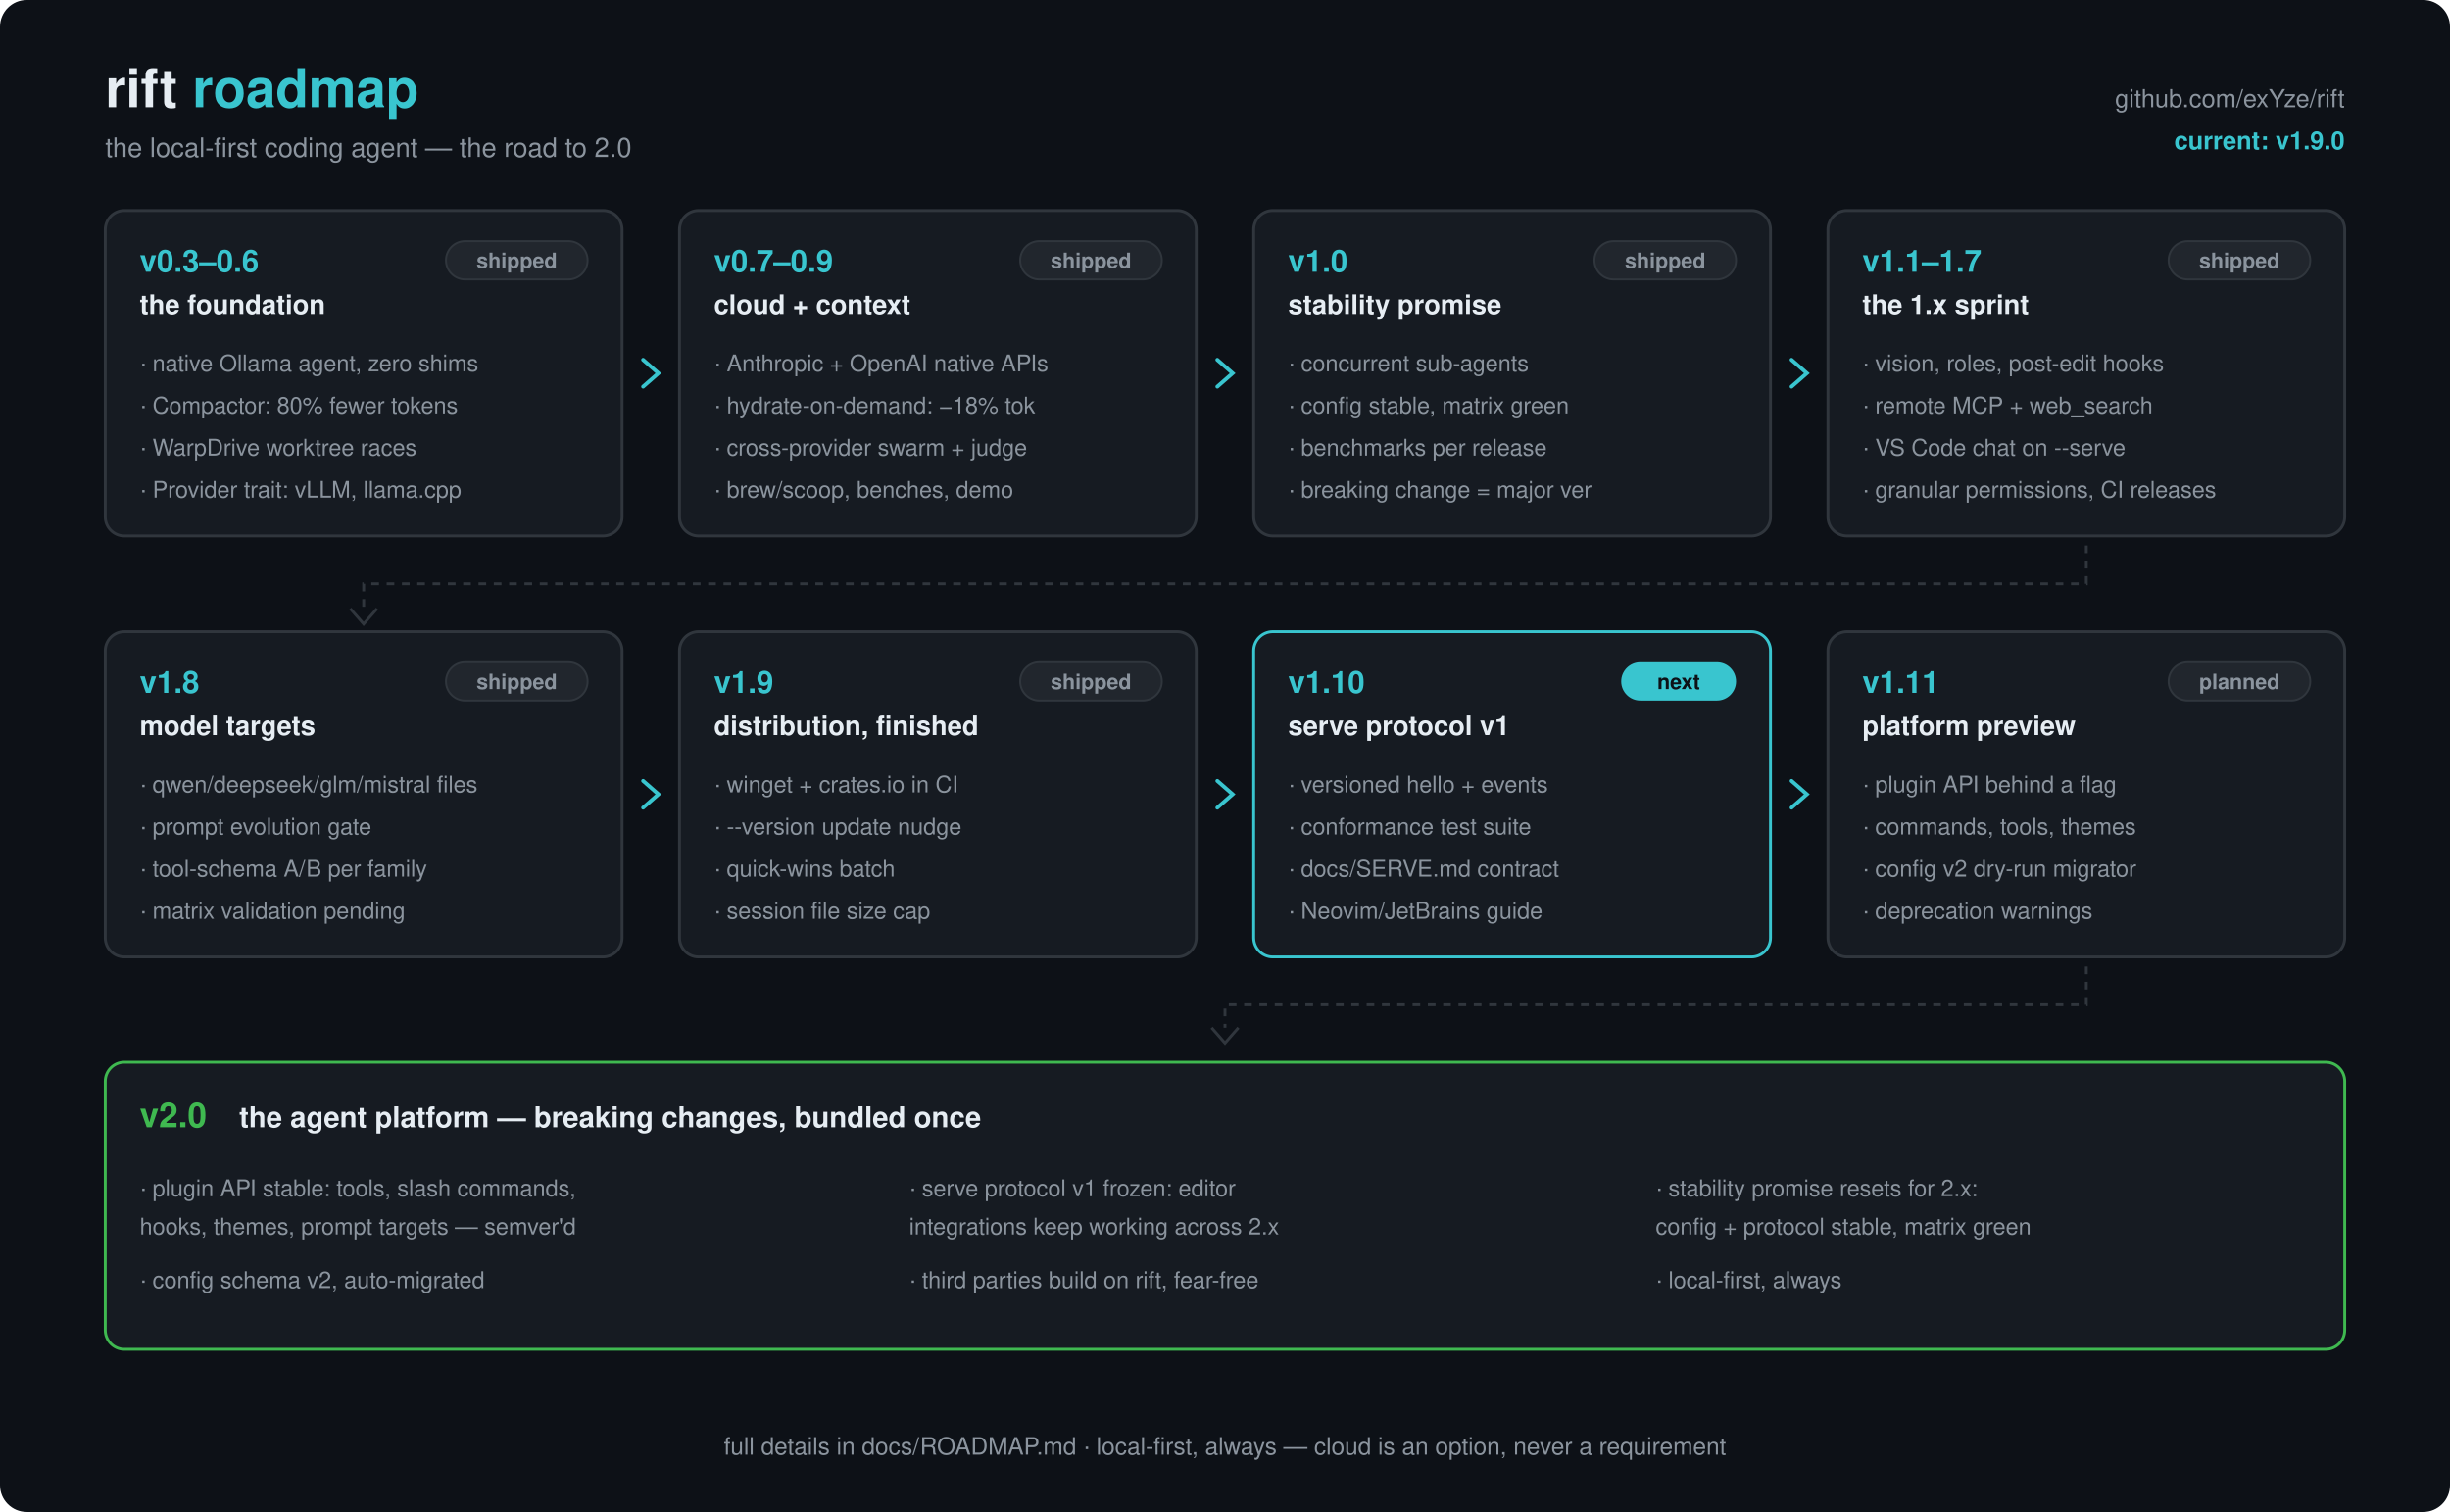
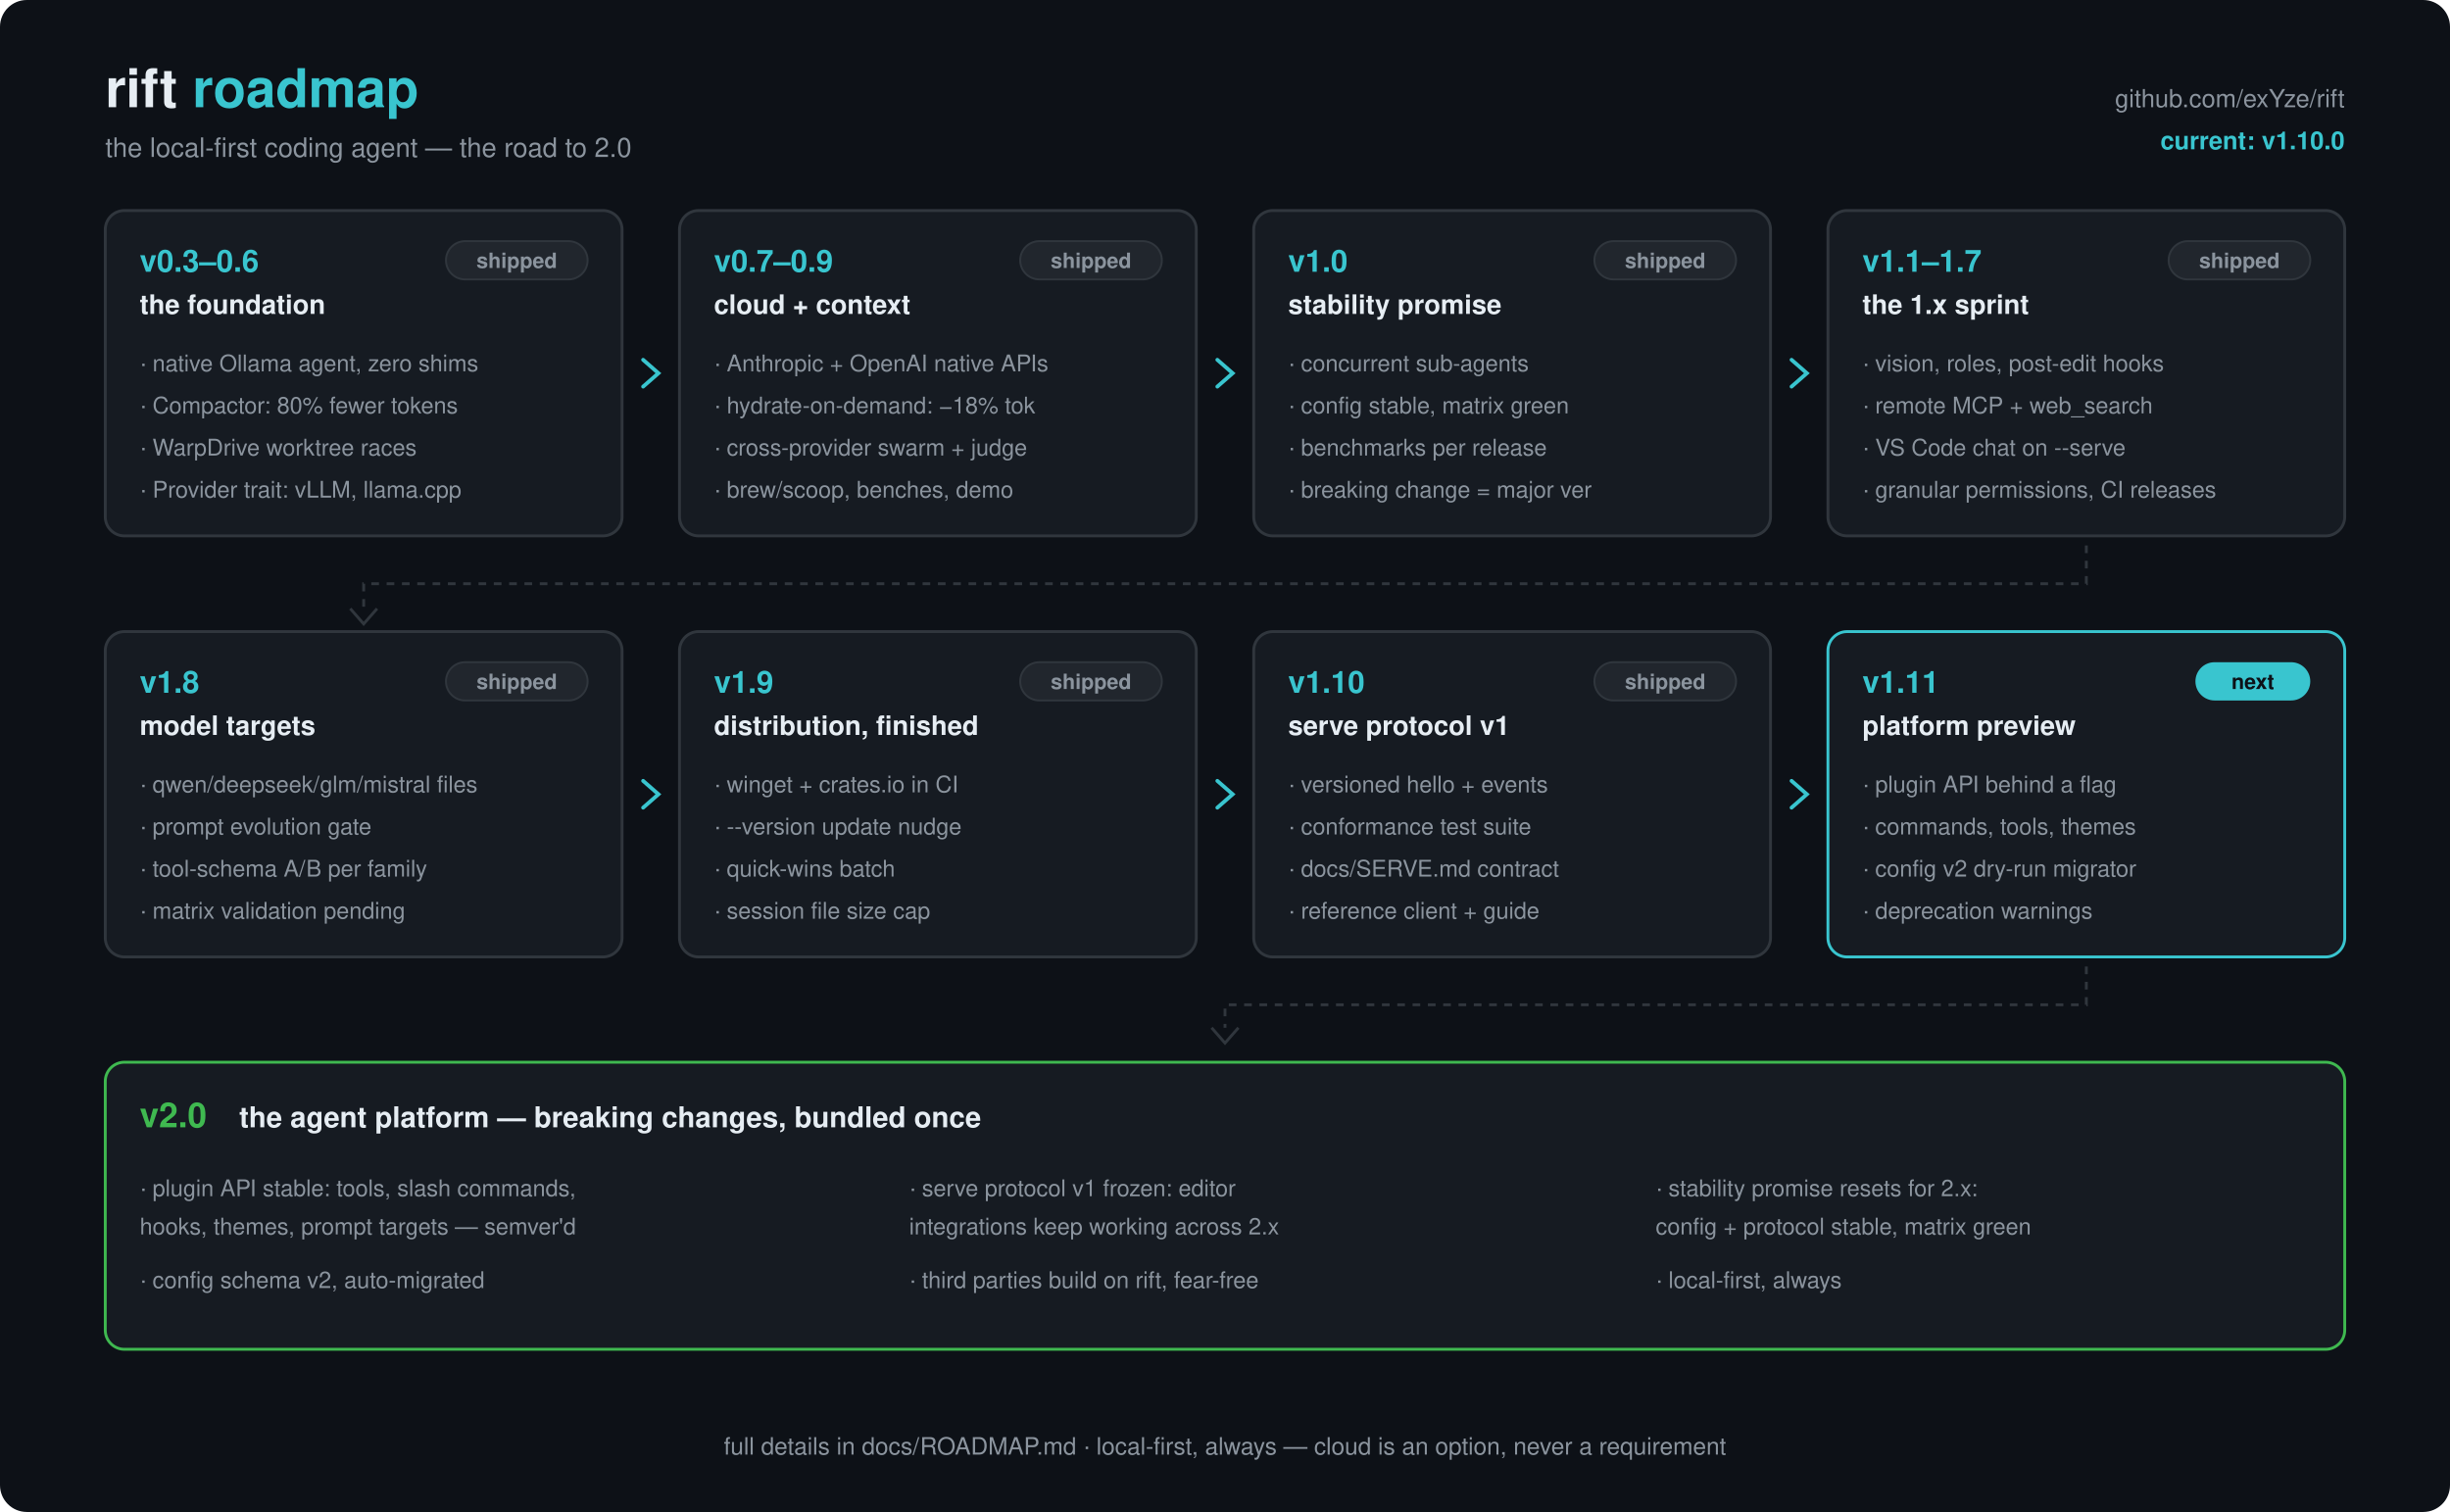
<svg xmlns="http://www.w3.org/2000/svg" viewBox="0 0 1280 790" font-family="-apple-system, 'Segoe UI', Helvetica, Arial, sans-serif">
  <rect width="1280" height="790" rx="14" fill="#0d1117" />
  <text x="55" y="56" font-size="28" font-weight="700" fill="#e6edf3">rift <tspan fill="#39c5cf">roadmap</tspan>
  </text>
  <text x="55" y="82" font-size="14" fill="#8b949e">the local-first coding agent — the road to 2.0</text>
  <text x="1225" y="56" font-size="13" fill="#8b949e" text-anchor="end">github.com/exYze/rift</text>
-   <text x="1225" y="78" font-size="13" font-weight="700" fill="#39c5cf" text-anchor="end">current: v1.9.0</text>
+   <text x="1225" y="78" font-size="13" font-weight="700" fill="#39c5cf" text-anchor="end">current: v1.10.0</text>
  <g transform="translate(55,110)">
    <rect width="270" height="170" rx="10" fill="#161b22" stroke="#30363d" stroke-width="1.5" />
    <rect x="178" y="16" width="74" height="20" rx="10" fill="#21262d" stroke="#30363d" stroke-width="1" />
    <text x="215" y="30" font-size="11" font-weight="700" fill="#8b949e" text-anchor="middle">shipped</text>
    <text x="18" y="32" font-size="16" font-weight="700" fill="#39c5cf">v0.3–0.6</text>
    <text x="18" y="54" font-size="14" font-weight="600" fill="#e6edf3">the foundation</text>
    <text x="18" y="84" font-size="12" fill="#8b949e">· native Ollama agent, zero shims</text>
    <text x="18" y="106" font-size="12" fill="#8b949e">· Compactor: 80% fewer tokens</text>
    <text x="18" y="128" font-size="12" fill="#8b949e">· WarpDrive worktree races</text>
    <text x="18" y="150" font-size="12" fill="#8b949e">· Provider trait: vLLM, llama.cpp</text>
  </g>
  <g transform="translate(355,110)">
    <rect width="270" height="170" rx="10" fill="#161b22" stroke="#30363d" stroke-width="1.5" />
    <rect x="178" y="16" width="74" height="20" rx="10" fill="#21262d" stroke="#30363d" stroke-width="1" />
    <text x="215" y="30" font-size="11" font-weight="700" fill="#8b949e" text-anchor="middle">shipped</text>
    <text x="18" y="32" font-size="16" font-weight="700" fill="#39c5cf">v0.7–0.9</text>
    <text x="18" y="54" font-size="14" font-weight="600" fill="#e6edf3">cloud + context</text>
    <text x="18" y="84" font-size="12" fill="#8b949e">· Anthropic + OpenAI native APIs</text>
    <text x="18" y="106" font-size="12" fill="#8b949e">· hydrate-on-demand: −18% tok</text>
    <text x="18" y="128" font-size="12" fill="#8b949e">· cross-provider swarm + judge</text>
    <text x="18" y="150" font-size="12" fill="#8b949e">· brew/scoop, benches, demo</text>
  </g>
  <g transform="translate(655,110)">
    <rect width="270" height="170" rx="10" fill="#161b22" stroke="#30363d" stroke-width="1.5" />
    <rect x="178" y="16" width="74" height="20" rx="10" fill="#21262d" stroke="#30363d" stroke-width="1" />
    <text x="215" y="30" font-size="11" font-weight="700" fill="#8b949e" text-anchor="middle">shipped</text>
    <text x="18" y="32" font-size="16" font-weight="700" fill="#39c5cf">v1.0</text>
    <text x="18" y="54" font-size="14" font-weight="600" fill="#e6edf3">stability promise</text>
    <text x="18" y="84" font-size="12" fill="#8b949e">· concurrent sub-agents</text>
    <text x="18" y="106" font-size="12" fill="#8b949e">· config stable, matrix green</text>
    <text x="18" y="128" font-size="12" fill="#8b949e">· benchmarks per release</text>
    <text x="18" y="150" font-size="12" fill="#8b949e">· breaking change = major ver</text>
  </g>
  <g transform="translate(955,110)">
    <rect width="270" height="170" rx="10" fill="#161b22" stroke="#30363d" stroke-width="1.5" />
    <rect x="178" y="16" width="74" height="20" rx="10" fill="#21262d" stroke="#30363d" stroke-width="1" />
    <text x="215" y="30" font-size="11" font-weight="700" fill="#8b949e" text-anchor="middle">shipped</text>
    <text x="18" y="32" font-size="16" font-weight="700" fill="#39c5cf">v1.1–1.7</text>
    <text x="18" y="54" font-size="14" font-weight="600" fill="#e6edf3">the 1.x sprint</text>
    <text x="18" y="84" font-size="12" fill="#8b949e">· vision, roles, post-edit hooks</text>
    <text x="18" y="106" font-size="12" fill="#8b949e">· remote MCP + web_search</text>
    <text x="18" y="128" font-size="12" fill="#8b949e">· VS Code chat on --serve</text>
    <text x="18" y="150" font-size="12" fill="#8b949e">· granular permissions, CI releases</text>
  </g>
  <path d="M336 188 l8 7 -8 7" fill="none" stroke="#39c5cf" stroke-width="2" stroke-linecap="round" />
  <path d="M636 188 l8 7 -8 7" fill="none" stroke="#39c5cf" stroke-width="2" stroke-linecap="round" />
  <path d="M936 188 l8 7 -8 7" fill="none" stroke="#39c5cf" stroke-width="2" stroke-linecap="round" />
  <path d="M1090 285 v 20 H 190 v 13" fill="none" stroke="#30363d" stroke-width="1.5" stroke-dasharray="4 4" />
  <path d="M183 318 l7 8 7 -8" fill="none" stroke="#30363d" stroke-width="1.5" />
  <g transform="translate(55,330)">
    <rect width="270" height="170" rx="10" fill="#161b22" stroke="#30363d" stroke-width="1.5" />
    <rect x="178" y="16" width="74" height="20" rx="10" fill="#21262d" stroke="#30363d" stroke-width="1" />
    <text x="215" y="30" font-size="11" font-weight="700" fill="#8b949e" text-anchor="middle">shipped</text>
    <text x="18" y="32" font-size="16" font-weight="700" fill="#39c5cf">v1.8</text>
    <text x="18" y="54" font-size="14" font-weight="600" fill="#e6edf3">model targets</text>
    <text x="18" y="84" font-size="12" fill="#8b949e">· qwen/deepseek/glm/mistral files</text>
    <text x="18" y="106" font-size="12" fill="#8b949e">· prompt evolution gate</text>
    <text x="18" y="128" font-size="12" fill="#8b949e">· tool-schema A/B per family</text>
    <text x="18" y="150" font-size="12" fill="#8b949e">· matrix validation pending</text>
  </g>
  <g transform="translate(355,330)">
    <rect width="270" height="170" rx="10" fill="#161b22" stroke="#30363d" stroke-width="1.5" />
    <rect x="178" y="16" width="74" height="20" rx="10" fill="#21262d" stroke="#30363d" stroke-width="1" />
    <text x="215" y="30" font-size="11" font-weight="700" fill="#8b949e" text-anchor="middle">shipped</text>
    <text x="18" y="32" font-size="16" font-weight="700" fill="#39c5cf">v1.9</text>
    <text x="18" y="54" font-size="14" font-weight="600" fill="#e6edf3">distribution, finished</text>
    <text x="18" y="84" font-size="12" fill="#8b949e">· winget + crates.io in CI</text>
    <text x="18" y="106" font-size="12" fill="#8b949e">· --version update nudge</text>
    <text x="18" y="128" font-size="12" fill="#8b949e">· quick-wins batch</text>
    <text x="18" y="150" font-size="12" fill="#8b949e">· session file size cap</text>
  </g>
  <g transform="translate(655,330)">
-     <rect width="270" height="170" rx="10" fill="#161b22" stroke="#39c5cf" stroke-width="1.5" />
-     <rect x="192" y="16" width="60" height="20" rx="10" fill="#39c5cf" />
-     <text x="222" y="30" font-size="11" font-weight="700" fill="#0d1117" text-anchor="middle">next</text>
+     <rect width="270" height="170" rx="10" fill="#161b22" stroke="#30363d" stroke-width="1.5" />
+     <rect x="178" y="16" width="74" height="20" rx="10" fill="#21262d" stroke="#30363d" stroke-width="1" />
+     <text x="215" y="30" font-size="11" font-weight="700" fill="#8b949e" text-anchor="middle">shipped</text>
    <text x="18" y="32" font-size="16" font-weight="700" fill="#39c5cf">v1.10</text>
    <text x="18" y="54" font-size="14" font-weight="600" fill="#e6edf3">serve protocol v1</text>
    <text x="18" y="84" font-size="12" fill="#8b949e">· versioned hello + events</text>
    <text x="18" y="106" font-size="12" fill="#8b949e">· conformance test suite</text>
    <text x="18" y="128" font-size="12" fill="#8b949e">· docs/SERVE.md contract</text>
-     <text x="18" y="150" font-size="12" fill="#8b949e">· Neovim/JetBrains guide</text>
+     <text x="18" y="150" font-size="12" fill="#8b949e">· reference client + guide</text>
  </g>
  <g transform="translate(955,330)">
-     <rect width="270" height="170" rx="10" fill="#161b22" stroke="#30363d" stroke-width="1.5" />
-     <rect x="178" y="16" width="74" height="20" rx="10" fill="#21262d" stroke="#30363d" stroke-width="1" />
-     <text x="215" y="30" font-size="11" font-weight="700" fill="#8b949e" text-anchor="middle">planned</text>
+     <rect width="270" height="170" rx="10" fill="#161b22" stroke="#39c5cf" stroke-width="1.5" />
+     <rect x="192" y="16" width="60" height="20" rx="10" fill="#39c5cf" />
+     <text x="222" y="30" font-size="11" font-weight="700" fill="#0d1117" text-anchor="middle">next</text>
    <text x="18" y="32" font-size="16" font-weight="700" fill="#39c5cf">v1.11</text>
    <text x="18" y="54" font-size="14" font-weight="600" fill="#e6edf3">platform preview</text>
    <text x="18" y="84" font-size="12" fill="#8b949e">· plugin API behind a flag</text>
    <text x="18" y="106" font-size="12" fill="#8b949e">· commands, tools, themes</text>
    <text x="18" y="128" font-size="12" fill="#8b949e">· config v2 dry-run migrator</text>
    <text x="18" y="150" font-size="12" fill="#8b949e">· deprecation warnings</text>
  </g>
  <path d="M336 408 l8 7 -8 7" fill="none" stroke="#39c5cf" stroke-width="2" stroke-linecap="round" />
  <path d="M636 408 l8 7 -8 7" fill="none" stroke="#39c5cf" stroke-width="2" stroke-linecap="round" />
  <path d="M936 408 l8 7 -8 7" fill="none" stroke="#39c5cf" stroke-width="2" stroke-linecap="round" />
  <path d="M1090 505 v 20 H 640 v 12" fill="none" stroke="#30363d" stroke-width="1.5" stroke-dasharray="4 4" />
  <path d="M633 537 l7 8 7 -8" fill="none" stroke="#30363d" stroke-width="1.5" />
  <g transform="translate(55,555)">
    <rect width="1170" height="150" rx="10" fill="#161b22" stroke="#3fb950" stroke-width="1.5" />
    <text x="18" y="34" font-size="18" font-weight="700" fill="#3fb950">v2.0</text>
    <text x="70" y="34" font-size="15" font-weight="600" fill="#e6edf3">the agent platform — breaking changes, bundled once</text>
    <text x="18" y="70" font-size="12" fill="#8b949e">· plugin API stable: tools, slash commands,</text>
    <text x="18" y="90" font-size="12" fill="#8b949e">  hooks, themes, prompt targets — semver'd</text>
    <text x="18" y="118" font-size="12" fill="#8b949e">· config schema v2, auto-migrated</text>
    <text x="420" y="70" font-size="12" fill="#8b949e">· serve protocol v1 frozen: editor</text>
    <text x="420" y="90" font-size="12" fill="#8b949e">  integrations keep working across 2.x</text>
    <text x="420" y="118" font-size="12" fill="#8b949e">· third parties build on rift, fear-free</text>
    <text x="810" y="70" font-size="12" fill="#8b949e">· stability promise resets for 2.x:</text>
    <text x="810" y="90" font-size="12" fill="#8b949e">  config + protocol stable, matrix green</text>
    <text x="810" y="118" font-size="12" fill="#8b949e">· local-first, always</text>
  </g>
  <text x="640" y="760" font-size="12.5" fill="#8b949e" text-anchor="middle">full details in docs/ROADMAP.md · local-first, always — cloud is an option, never a requirement</text>
</svg>
